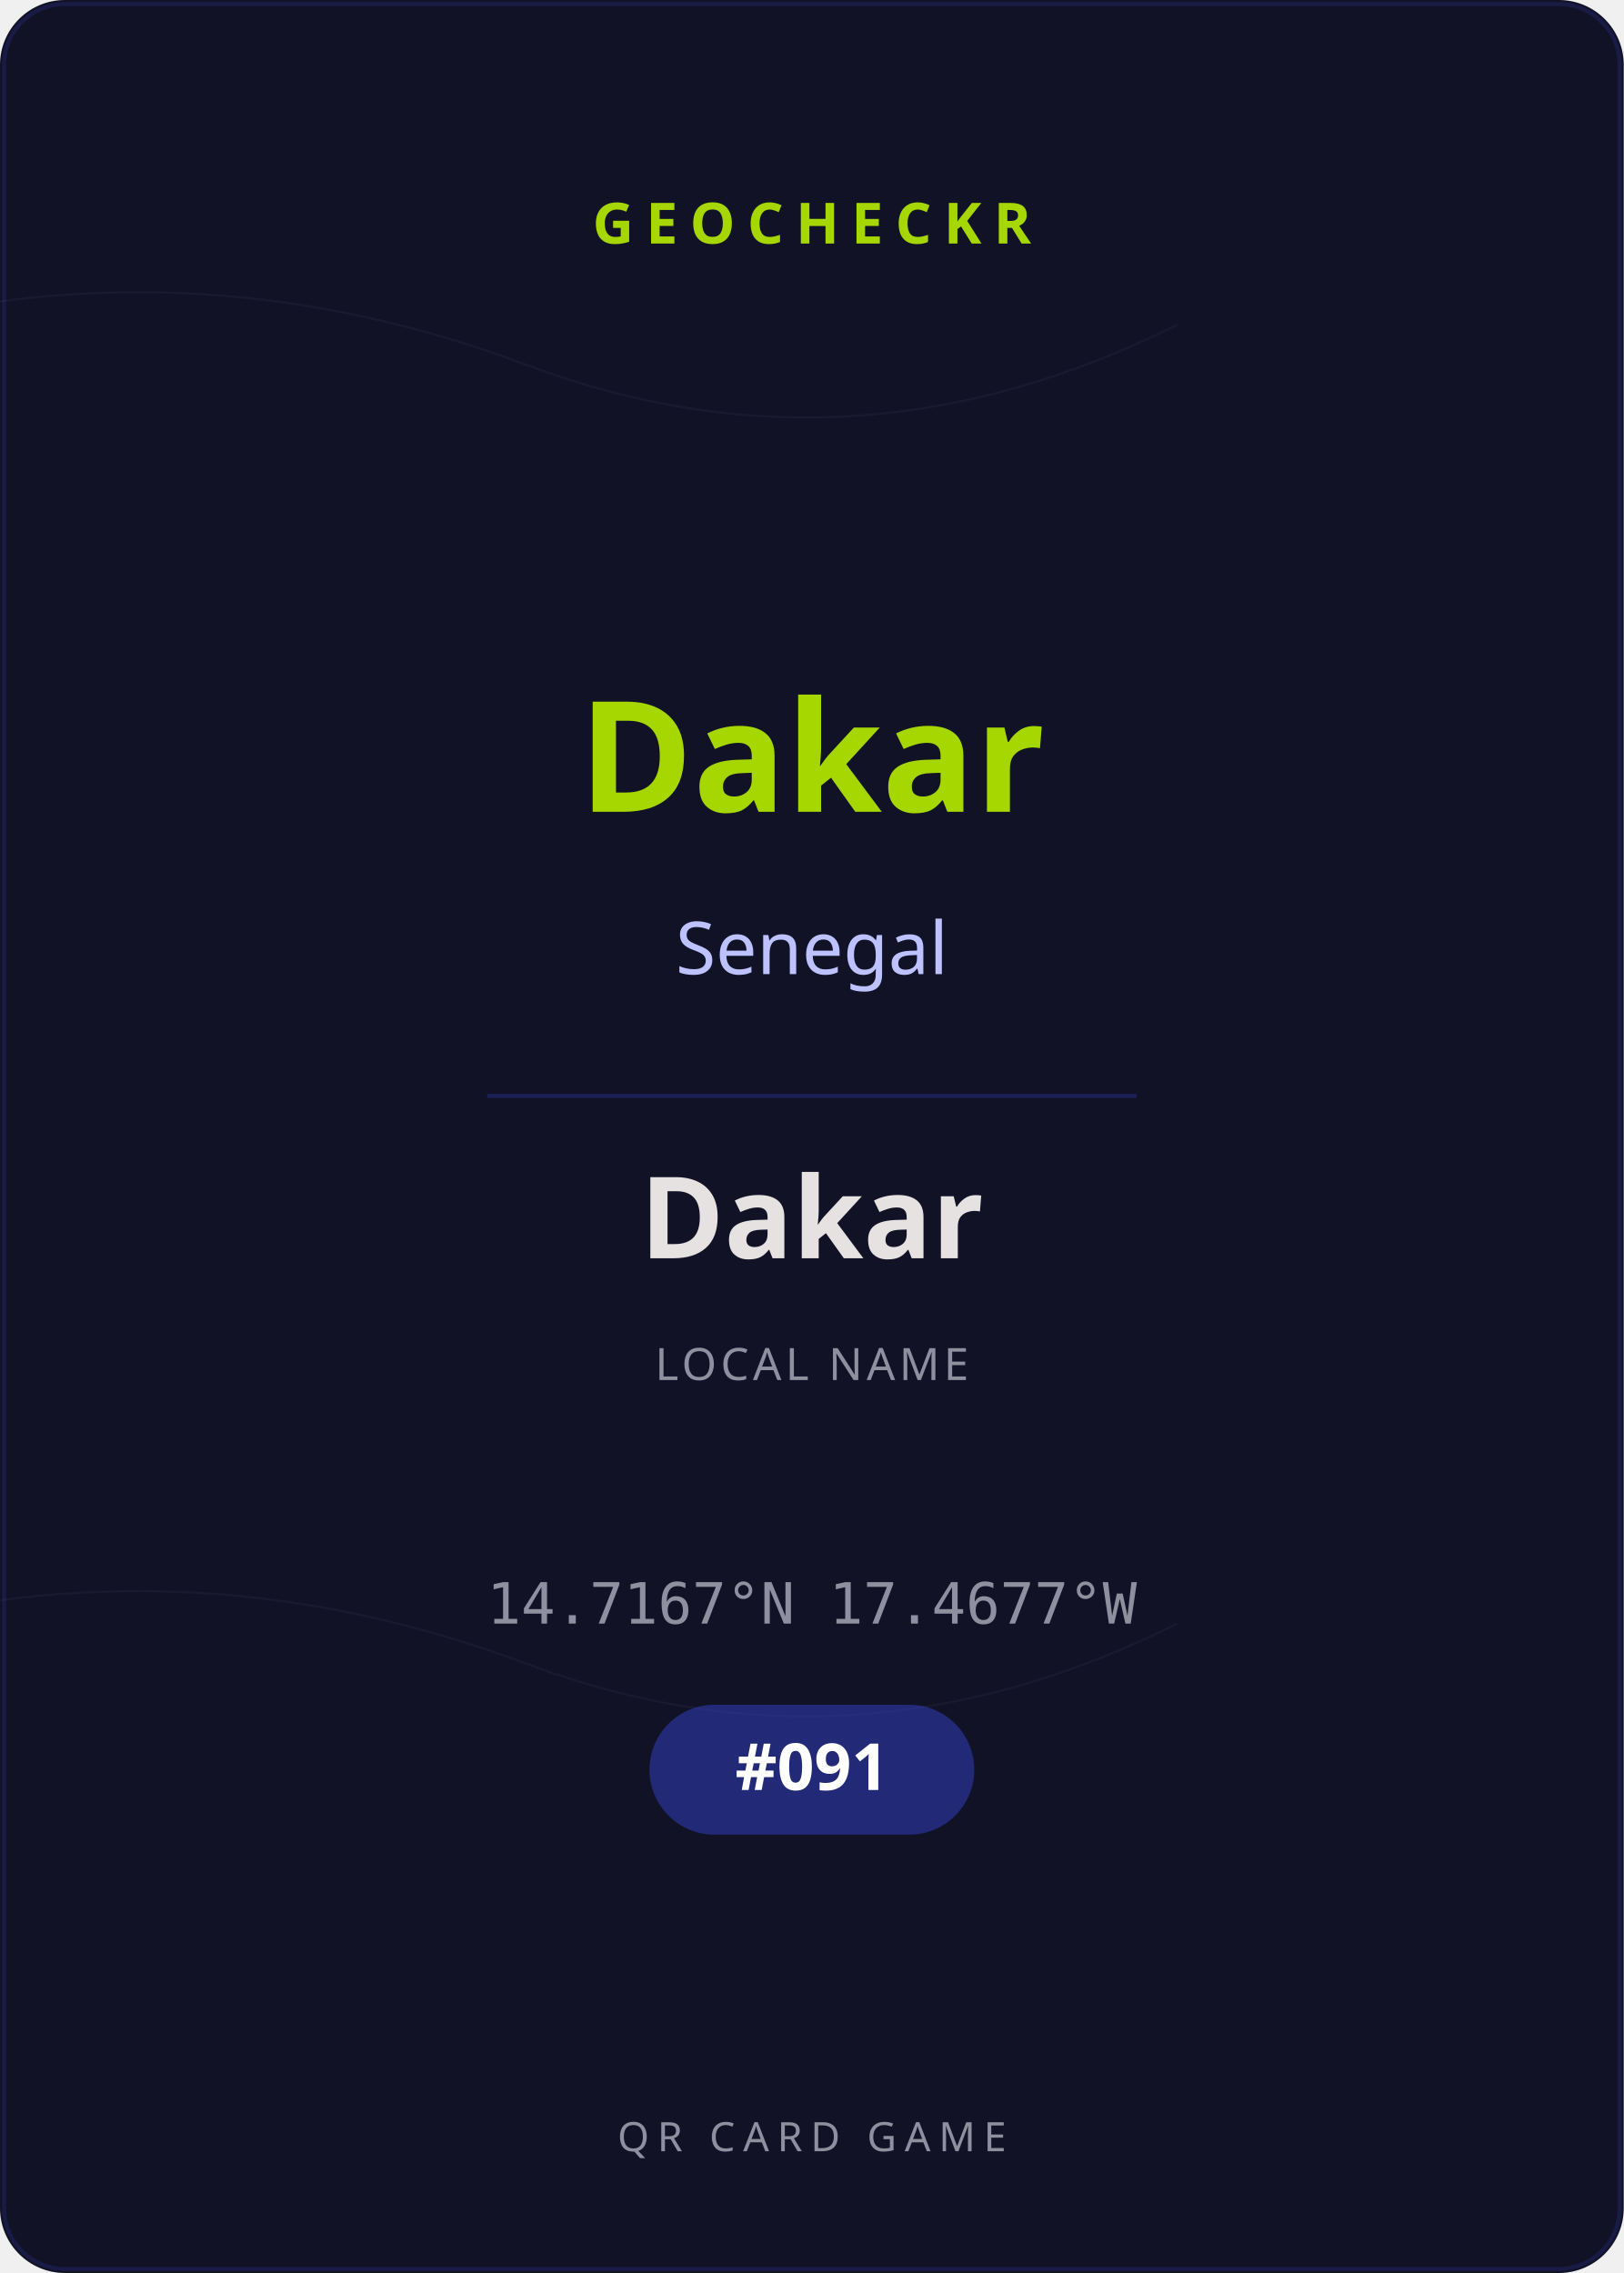
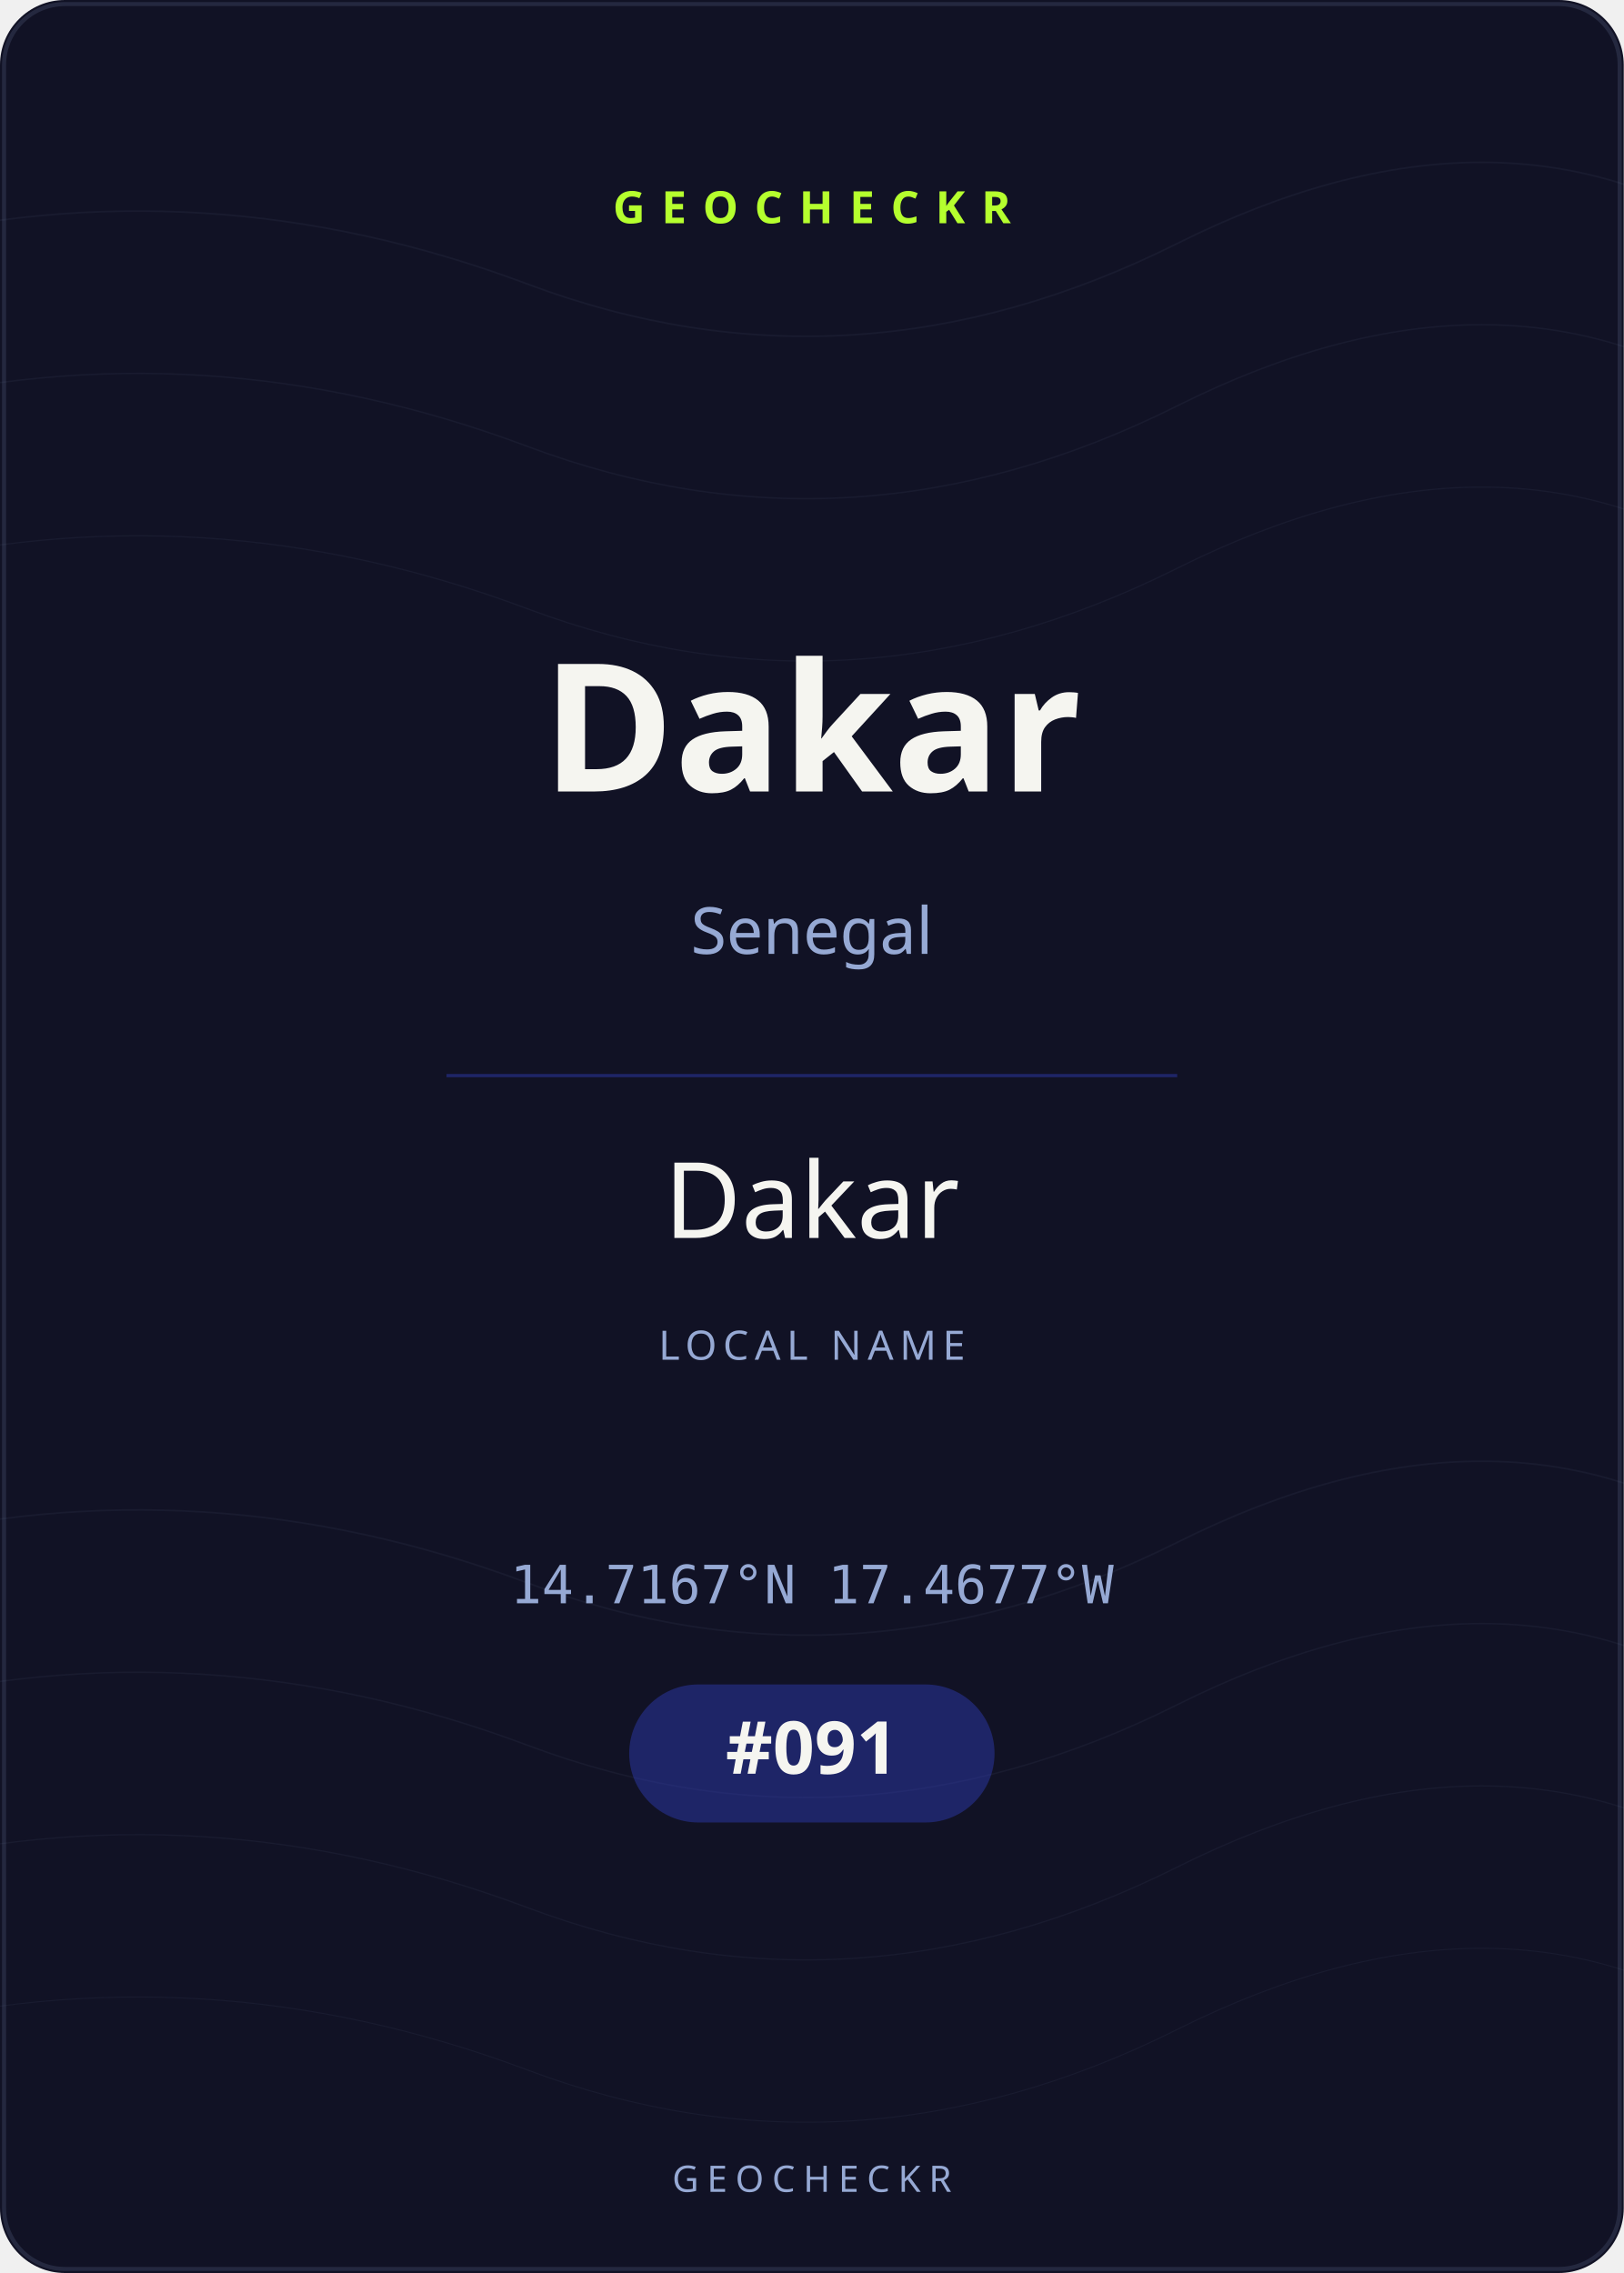
<svg xmlns="http://www.w3.org/2000/svg" viewBox="0 0 400 560">
  <rect width="400" height="560" rx="16" fill="#111225" />
-   <rect x="1" y="1" width="398" height="558" rx="15" fill="none" stroke="#3340ca" stroke-width="1" opacity="0.2" />
-   <g stroke="#bdc2ff" fill="none" opacity="0.05">
-     <path d="M-30,80 Q50,60 130,90 Q210,120 290,80" stroke-width="0.5" />
-     <path d="M-30,400 Q50,380 130,410 Q210,440 290,400" stroke-width="0.5" />
+   <rect x="1" y="1" width="398" height="558" rx="15" fill="none" stroke="#96a9d4" stroke-width="1" opacity="0.15" />
+   <g stroke="#96a9d4" fill="none" opacity="0.06">
+     <path d="M-30,60 Q50,40 130,70 Q210,100 290,60 Q370,20 430,60" stroke-width="0.4" />
+     <path d="M-30,100 Q50,80 130,110 Q210,140 290,100 Q370,60 430,100" stroke-width="0.35" />
+     <path d="M-30,140 Q50,120 130,150 Q210,180 290,140 Q370,100 430,140" stroke-width="0.3" />
+     <path d="M-30,380 Q50,360 130,390 Q210,420 290,380 Q370,340 430,380" stroke-width="0.4" />
+     <path d="M-30,420 Q50,400 130,430 Q210,460 290,420 Q370,380 430,420" stroke-width="0.35" />
+     <path d="M-30,460 Q50,440 130,470 Q210,500 290,460 Q370,420 430,460" stroke-width="0.3" />
+     <path d="M-30,500 Q50,480 130,510 Q210,540 290,500 Q370,460 430,500" stroke-width="0.25" />
  </g>
-   <text x="200" y="60" text-anchor="middle" font-family="Space Grotesk,sans-serif" font-size="14" font-weight="700" fill="#a6d700" letter-spacing="3">GEOCHECKR</text>
-   <text x="200" y="200" text-anchor="middle" font-family="Space Grotesk,sans-serif" font-size="38" font-weight="700" fill="#a6d700">Dakar</text>
-   <text x="200" y="240" text-anchor="middle" font-family="Space Grotesk,sans-serif" font-size="18" font-weight="400" fill="#bdc2ff">Senegal</text>
-   <line x1="120" y1="270" x2="280" y2="270" stroke="#3340ca" stroke-width="1" opacity="0.3" />
-   <text x="200" y="310" text-anchor="middle" font-family="Space Grotesk,sans-serif" font-size="28" font-weight="600" fill="#e5e2e1">Dakar</text>
-   <text x="200" y="340" text-anchor="middle" font-family="Space Grotesk,sans-serif" font-size="11" fill="#8f8fa0" letter-spacing="1">LOCAL NAME</text>
-   <text x="200" y="400" text-anchor="middle" font-family="Space Grotesk,monospace" font-size="14" fill="#8f8fa0">14.7167°N  17.4677°W</text>
-   <rect x="160" y="420" width="80" height="32" rx="16" fill="#3340ca" opacity="0.5" />
-   <text x="200" y="441" text-anchor="middle" font-family="Space Grotesk,sans-serif" font-size="16" font-weight="700" fill="#fff">#091</text>
-   <text x="200" y="530" text-anchor="middle" font-family="Space Grotesk,sans-serif" font-size="10" fill="#8f8fa0" letter-spacing="2">QR CARD GAME</text>
+   <text x="200" y="55" text-anchor="middle" font-family="Space Grotesk,sans-serif" font-size="11" font-weight="600" fill="#b5ff2e" letter-spacing="4">GEOCHECKR</text>
+   <text x="200" y="195" text-anchor="middle" font-family="Space Grotesk,sans-serif" font-size="44" font-weight="700" fill="#f5f5f0">Dakar</text>
+   <text x="200" y="235" text-anchor="middle" font-family="Space Grotesk,sans-serif" font-size="16" fill="#96a9d4">Senegal</text>
+   <line x1="110" y1="265" x2="290" y2="265" stroke="#3340ca" stroke-width="0.8" opacity="0.4" />
+   <text x="200" y="305" text-anchor="middle" font-family="Noto Sans,sans-serif" font-size="26" fill="#f5f5f0">Dakar</text>
+   <text x="200" y="335" text-anchor="middle" font-family="Space Grotesk,sans-serif" font-size="10" fill="#96a9d4" letter-spacing="1.5">LOCAL NAME</text>
+   <text x="200" y="395" text-anchor="middle" font-family="Space Grotesk,monospace" font-size="13" fill="#96a9d4">14.7167°N  17.4677°W</text>
+   <rect x="155" y="415" width="90" height="34" rx="17" fill="#3340ca" opacity="0.4" />
+   <text x="200" y="437" text-anchor="middle" font-family="Space Grotesk,sans-serif" font-size="18" font-weight="700" fill="#f5f5f0">#091</text>
+   <text x="200" y="540" text-anchor="middle" font-family="Space Grotesk,sans-serif" font-size="9" fill="#96a9d4" letter-spacing="2">GEOCHECKR</text>
</svg>
